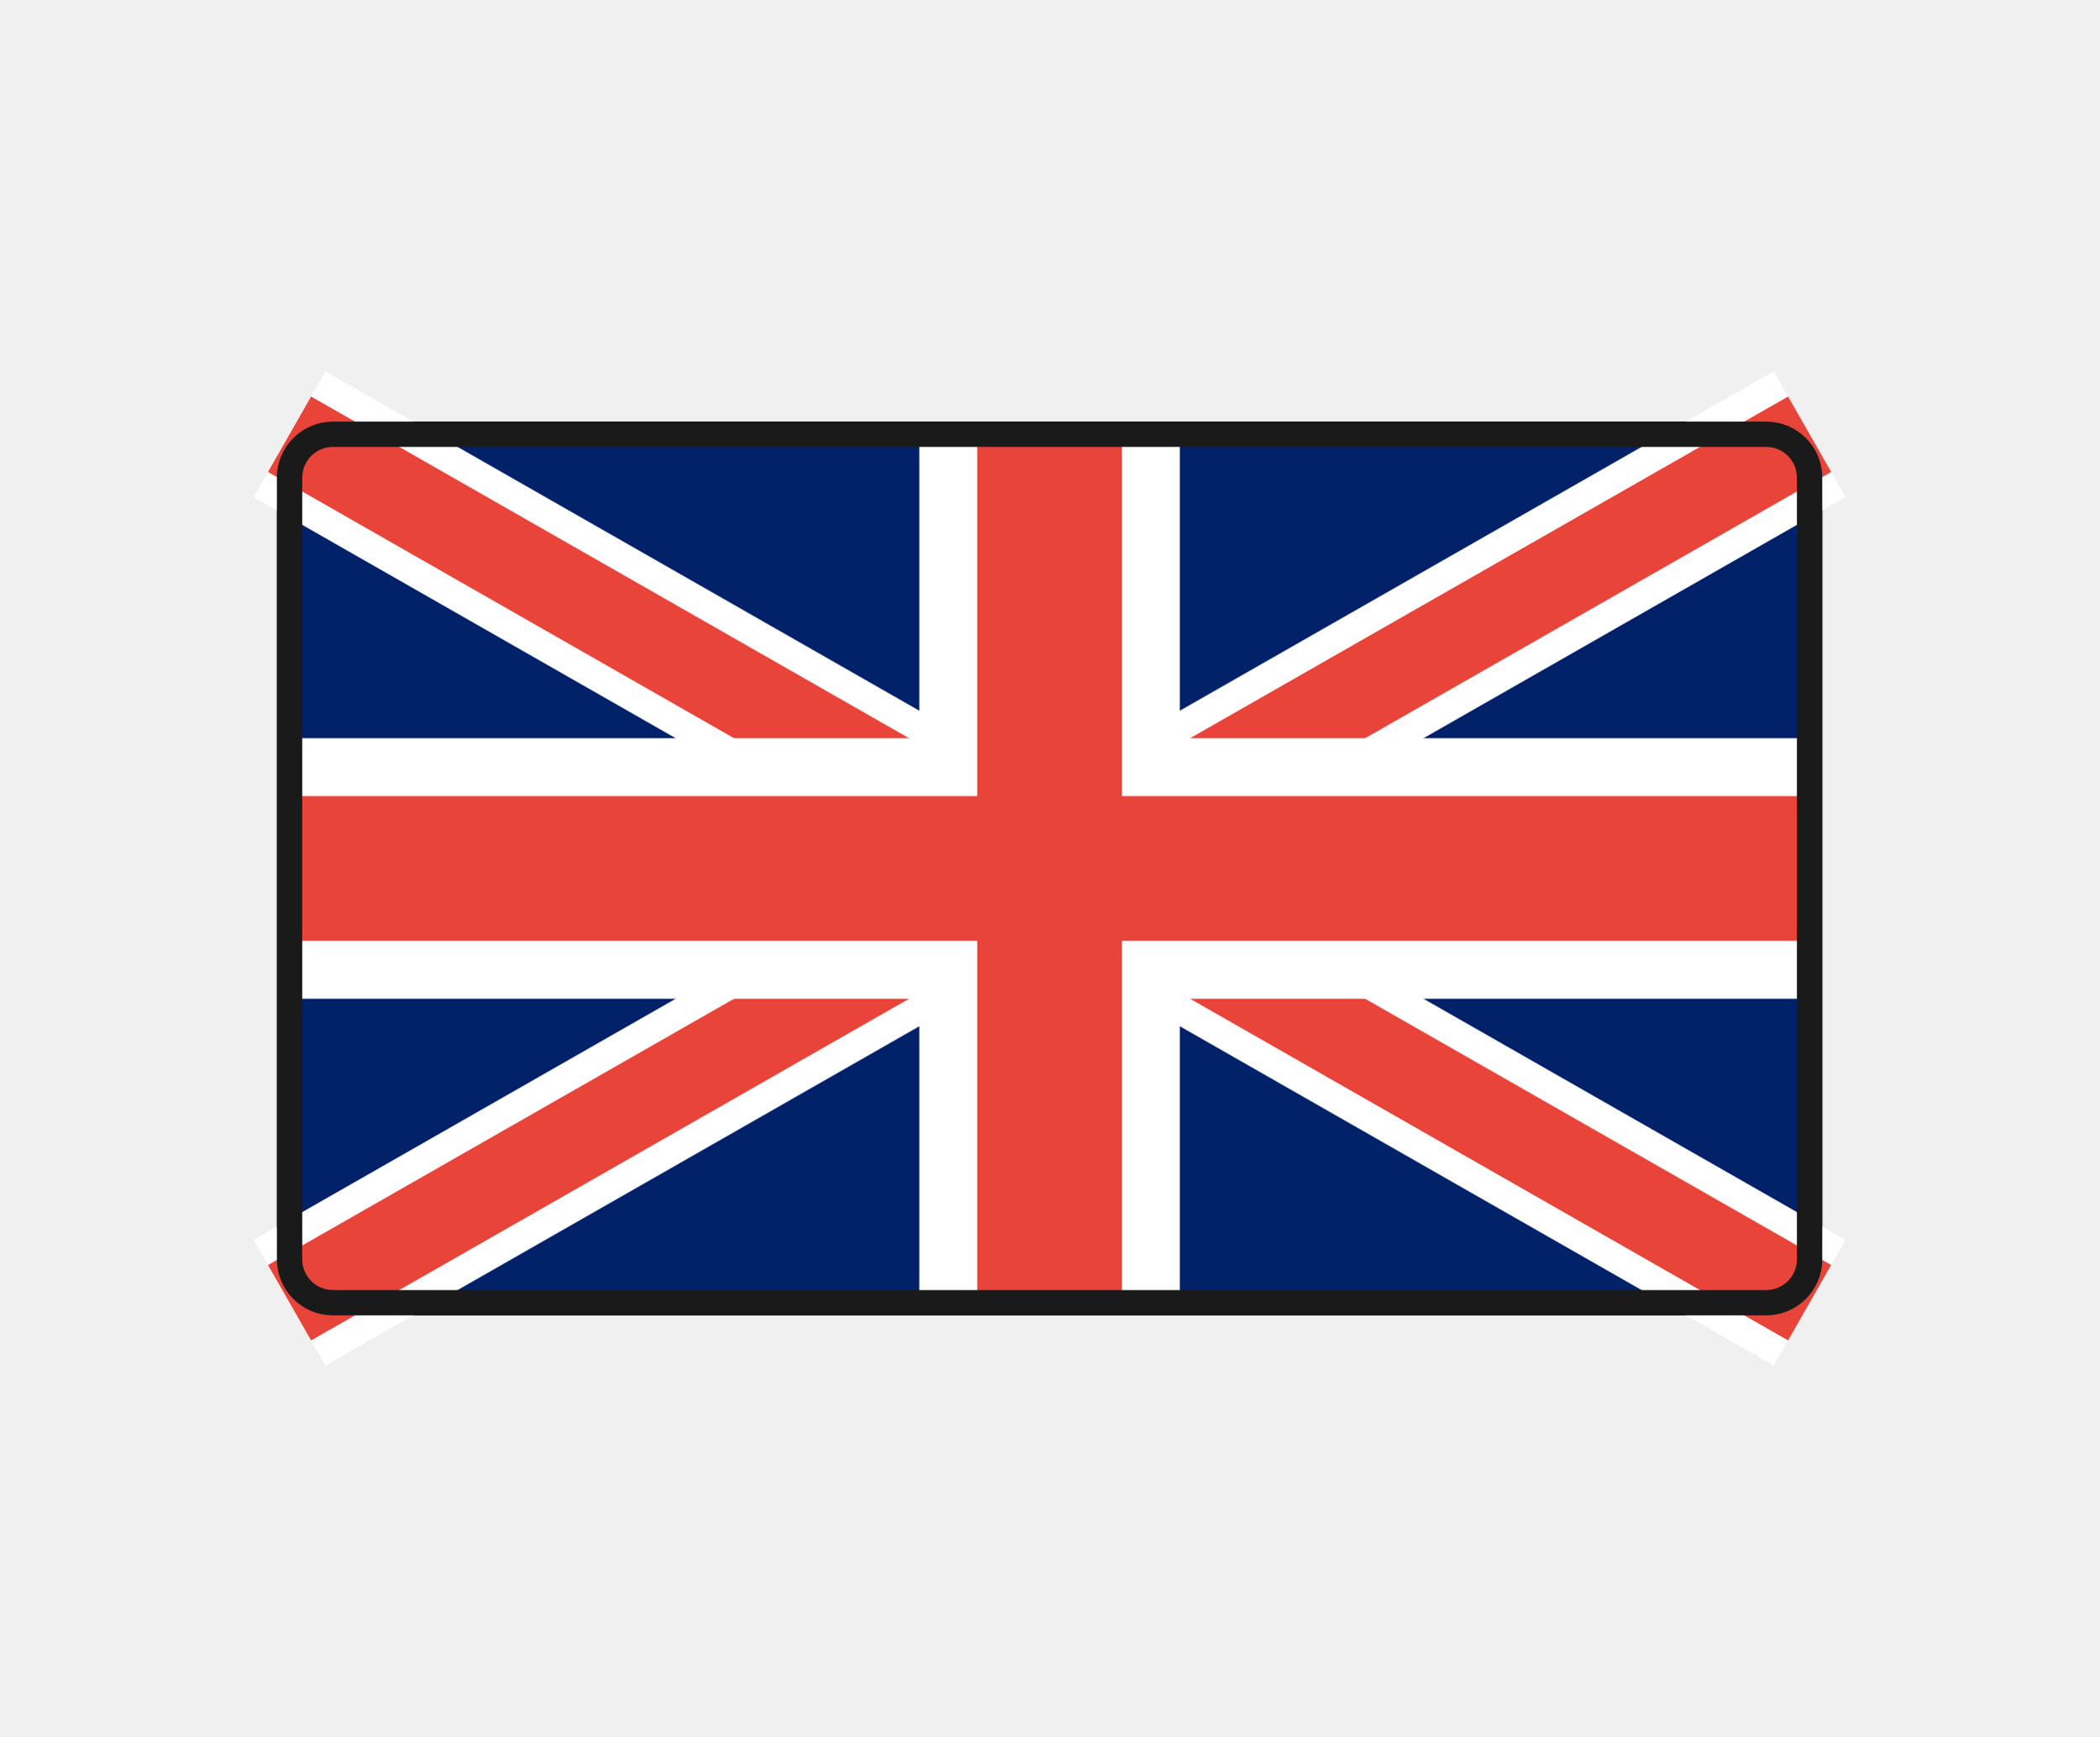
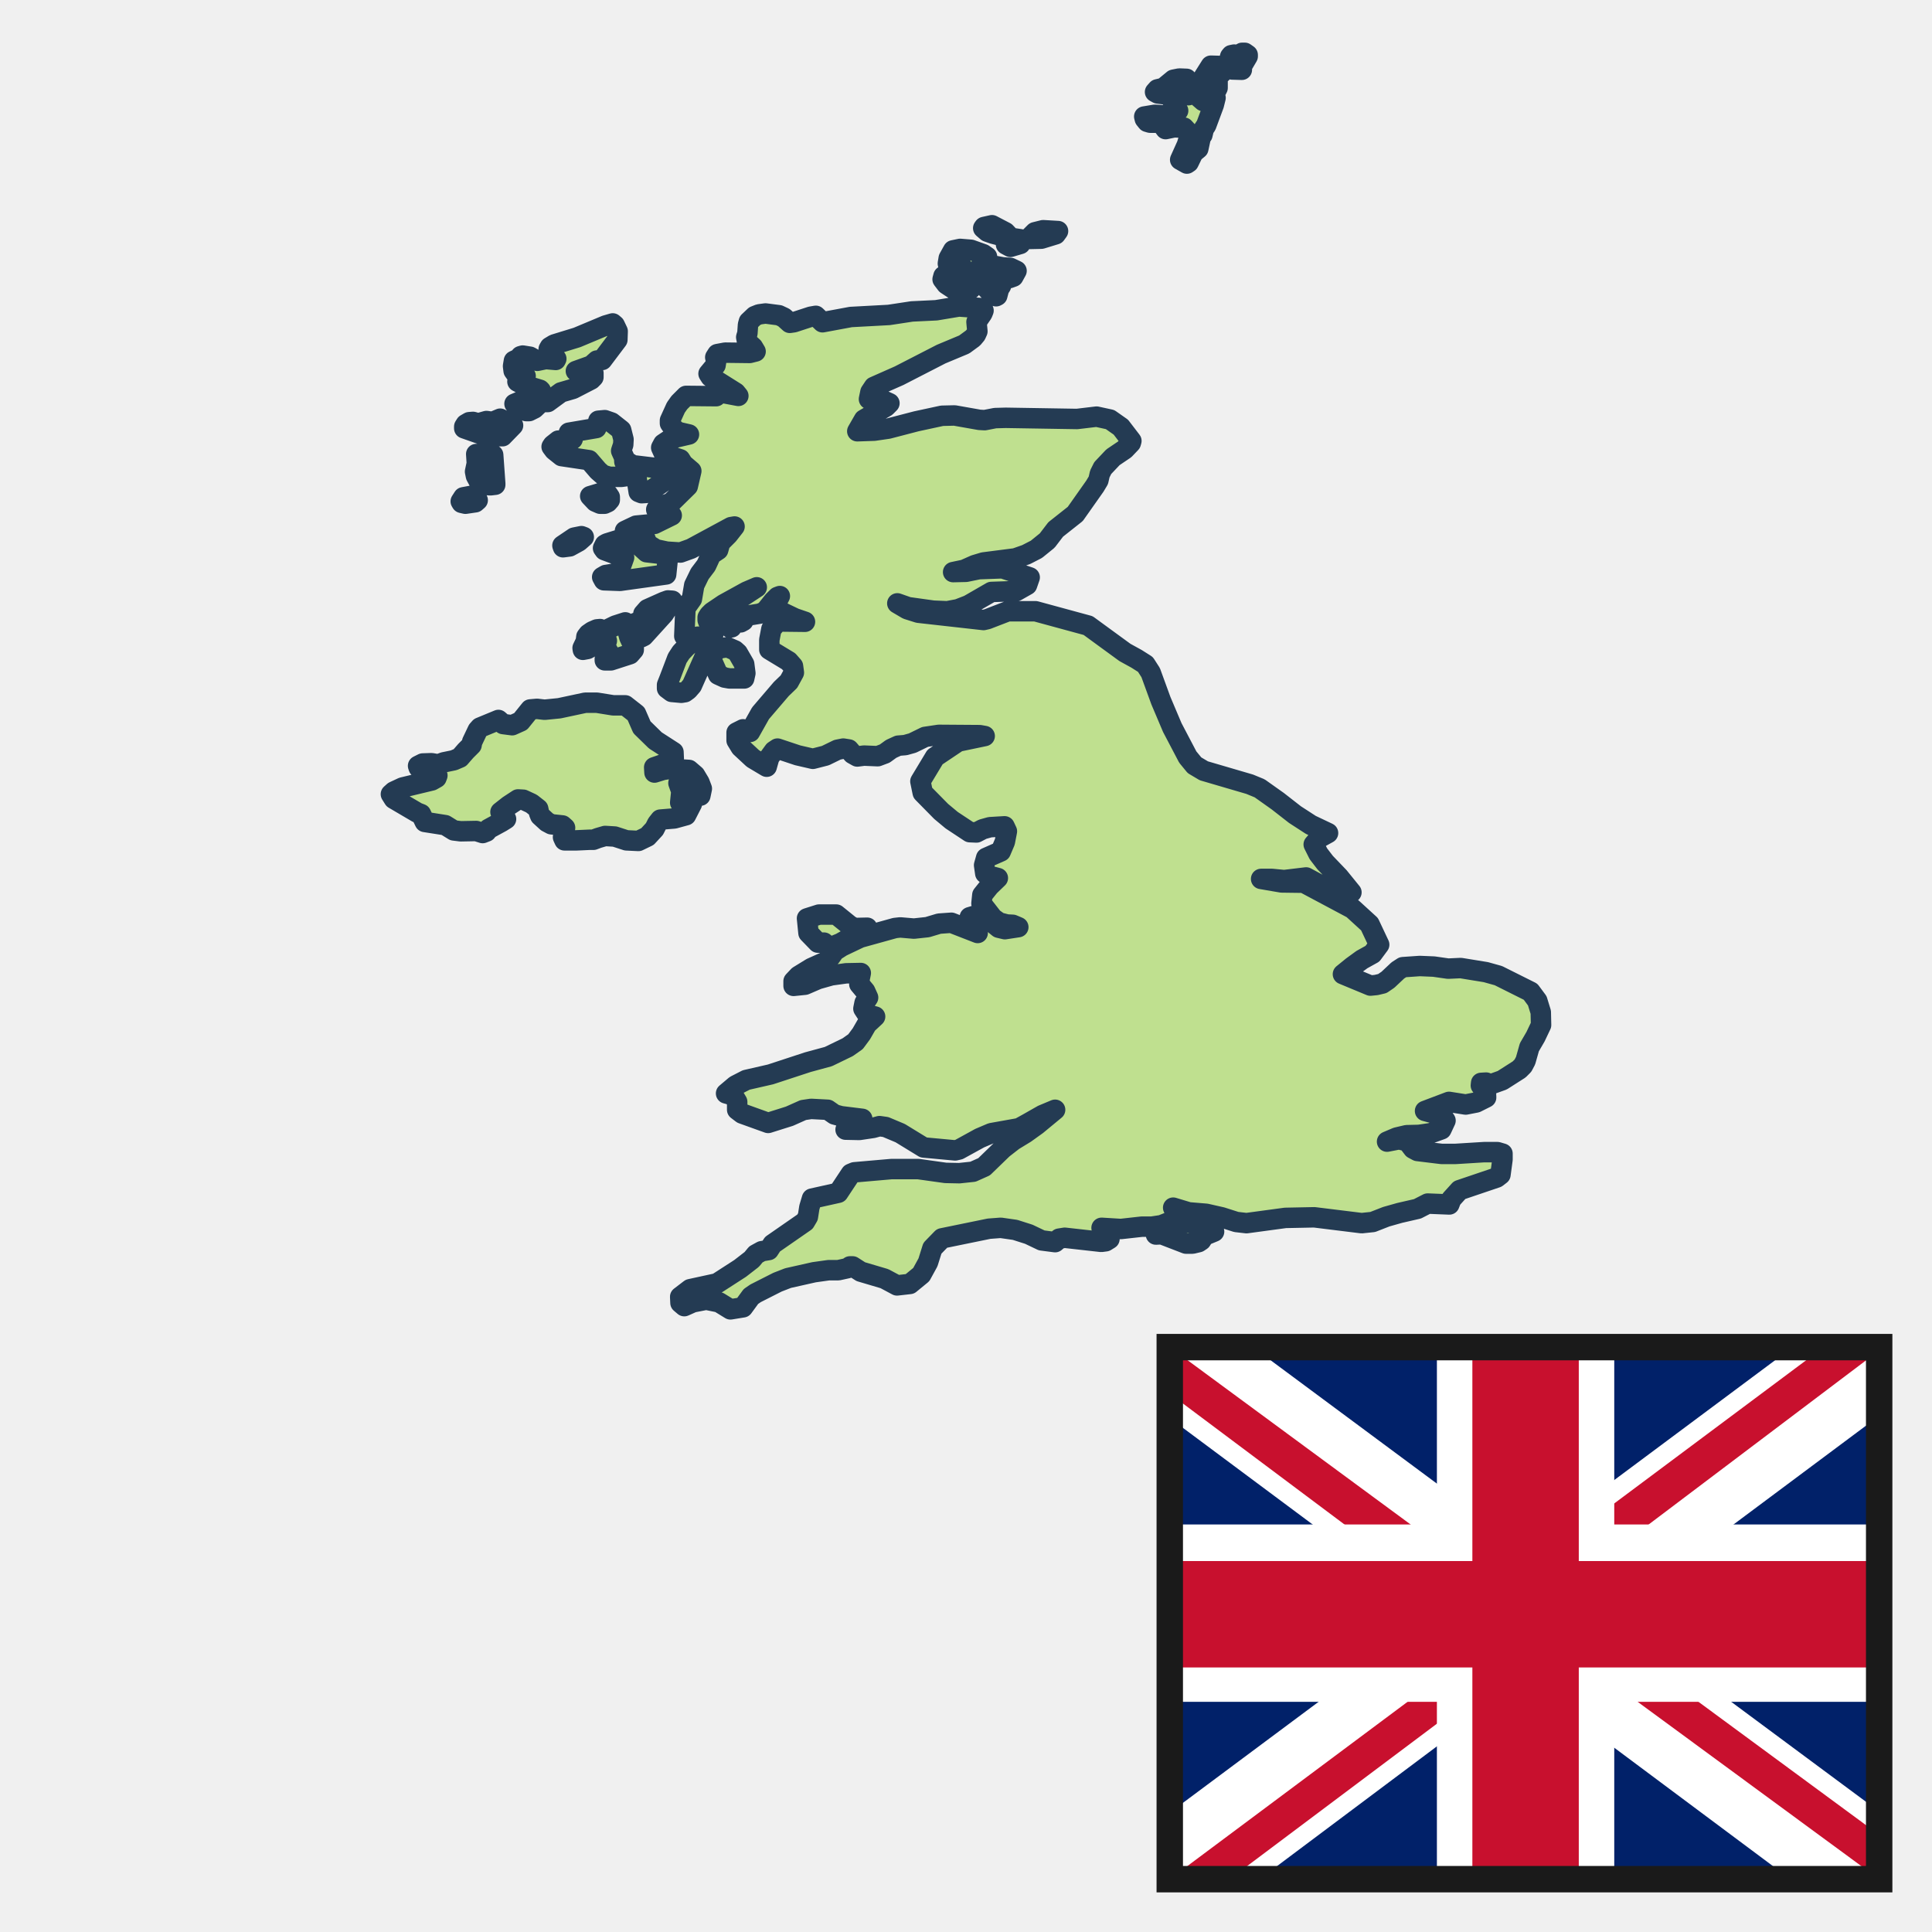
- <svg xmlns="http://www.w3.org/2000/svg" viewBox="0 0 290 240" width="290" height="240" data-copyright="© 2026 Sensory App House">
-   <rect x="40" y="60" width="210" height="120" rx="6" fill="#012169" stroke="#1a1a1a" stroke-width="3.5" />
-   <path d="M40 60 L250 180 M250 60 L40 180" stroke="#fff" stroke-width="20" />
-   <path d="M40 60 L250 180 M250 60 L40 180" stroke="#e8443a" stroke-width="12" />
-   <path d="M40 120 L250 120 M145 60 L145 180" stroke="#fff" stroke-width="36" />
-   <path d="M40 120 L250 120 M145 60 L145 180" stroke="#e8443a" stroke-width="20" />
-   <rect x="40" y="60" width="210" height="120" rx="6" fill="none" stroke="#1a1a1a" stroke-width="3.5" />
+ <svg xmlns="http://www.w3.org/2000/svg" viewBox="0 0 512 512">
+   <g transform="translate(57.75 -17.75) scale(0.7744)">
+     <path d="M 277.1 407.4 L 274.2 409.0 L 264.7 410.7 L 260.7 412.4 L 253.6 416.3 L 252.3 416.6 L 241.5 415.6 L 233.5 410.7 L 228.5 408.6 L 226.4 408.3 L 224.2 408.9 L 219.5 409.6 L 214.8 409.5 L 217.2 407.2 L 220.5 405.8 L 213.2 404.9 L 211.0 404.3 L 208.7 402.7 L 203.0 402.4 L 200.3 402.8 L 195.6 404.9 L 188.3 407.2 L 179.4 404.0 L 177.7 402.7 L 177.7 400.0 L 176.4 397.8 L 173.9 397.1 L 177.1 394.4 L 180.8 392.5 L 189.1 390.6 L 201.9 386.4 L 208.9 384.5 L 215.5 381.3 L 218.2 379.4 L 220.2 376.7 L 222.1 373.4 L 224.9 370.8 L 222.2 370.1 L 220.9 368.1 L 221.3 366.1 L 222.5 364.3 L 221.5 362.1 L 219.5 359.7 L 219.6 357.9 L 220.0 355.9 L 215.0 356.0 L 209.9 356.7 L 205.3 358.0 L 200.9 359.9 L 197.0 360.3 L 197.0 358.7 L 198.7 356.9 L 203.1 354.2 L 208.0 352.0 L 209.7 350.3 L 211.0 348.4 L 213.5 346.8 L 219.8 343.8 L 231.7 340.5 L 233.5 340.3 L 238.2 340.7 L 242.8 340.2 L 246.8 339.0 L 251.0 338.7 L 260.0 342.2 L 257.3 336.8 L 261.3 335.6 L 267.2 340.4 L 269.3 340.9 L 273.9 340.2 L 272.0 339.4 L 270.0 339.3 L 267.3 338.6 L 265.2 337.1 L 261.3 332.1 L 261.6 329.2 L 264.0 326.2 L 266.9 323.4 L 264.6 322.8 L 262.6 321.8 L 262.2 319.0 L 262.9 316.5 L 267.9 314.3 L 269.3 311.0 L 270.0 307.4 L 269.2 305.7 L 264.2 306.0 L 261.7 306.7 L 259.6 307.8 L 257.3 307.7 L 251.1 303.6 L 247.5 300.6 L 241.2 294.2 L 240.4 290.3 L 245.4 282.0 L 253.3 276.7 L 262.4 274.8 L 260.7 274.5 L 246.7 274.4 L 242.0 275.1 L 237.7 277.2 L 235.2 277.9 L 232.8 278.1 L 230.4 279.2 L 228.2 280.8 L 225.8 281.7 L 221.1 281.5 L 218.8 281.8 L 217.2 280.9 L 215.9 279.4 L 214.0 279.1 L 212.0 279.5 L 207.9 281.5 L 203.6 282.6 L 198.4 281.4 L 191.5 279.1 L 190.3 279.9 L 188.7 282.1 L 187.8 285.3 L 183.1 282.5 L 178.9 278.6 L 177.5 276.3 L 177.5 273.6 L 179.7 272.5 L 182.1 273.4 L 185.7 267.0 L 192.8 258.7 L 195.4 256.2 L 197.1 253.1 L 196.8 250.9 L 195.3 249.2 L 188.7 245.2 L 188.7 241.9 L 189.4 238.2 L 191.3 236.0 L 192.0 235.6 L 200.9 235.7 L 197.4 234.5 L 190.5 231.2 L 190.7 230.0 L 192.3 226.9 L 191.5 227.2 L 190.1 228.6 L 187.3 232.1 L 185.5 232.9 L 180.7 233.7 L 179.8 235.4 L 178.9 235.9 L 176.5 236.0 L 175.8 237.6 L 175.2 237.7 L 174.5 236.0 L 174.5 233.2 L 175.5 230.5 L 177.4 228.5 L 184.4 223.9 L 180.9 225.4 L 173.1 229.7 L 169.1 232.4 L 168.1 233.4 L 167.6 234.2 L 167.6 235.1 L 169.5 240.1 L 168.9 242.4 L 162.2 257.5 L 160.9 259.0 L 159.8 259.8 L 158.6 260.0 L 155.3 259.7 L 153.7 258.5 L 153.7 257.3 L 154.5 255.3 L 157.2 248.2 L 158.5 246.2 L 160.3 244.3 L 164.2 241.0 L 164.2 240.8 L 161.5 241.5 L 160.3 241.3 L 159.6 240.6 L 160.0 231.0 L 162.2 227.9 L 163.0 223.2 L 164.9 219.3 L 167.1 216.4 L 168.8 212.7 L 171.2 211.1 L 171.9 208.6 L 174.6 205.9 L 176.8 203.1 L 175.6 203.3 L 161.9 210.7 L 158.3 212.0 L 153.6 211.7 L 149.9 210.9 L 147.0 209.1 L 145.7 205.8 L 142.3 205.7 L 139.3 205.1 L 139.3 204.6 L 143.1 202.8 L 149.4 202.2 L 155.3 199.3 L 150.0 197.3 L 150.4 196.6 L 155.0 195.0 L 160.8 189.3 L 162.0 184.1 L 159.2 181.7 L 158.2 180.1 L 152.7 178.3 L 151.7 176.1 L 152.4 174.8 L 154.2 173.6 L 156.9 172.6 L 161.2 171.6 L 157.3 170.7 L 155.9 169.5 L 154.7 167.8 L 154.7 166.8 L 156.7 162.4 L 157.9 160.7 L 160.2 158.4 L 170.5 158.5 L 171.6 157.5 L 172.8 157.4 L 178.1 158.4 L 177.2 157.3 L 168.6 151.9 L 167.9 150.8 L 170.3 147.9 L 170.5 146.6 L 170.2 145.2 L 170.9 144.1 L 173.6 143.6 L 182.0 143.7 L 184.0 143.2 L 183.1 141.7 L 181.1 139.9 L 180.8 138.3 L 181.2 137.0 L 181.4 134.1 L 181.7 133.0 L 183.7 131.1 L 185.2 130.5 L 187.4 130.2 L 192.0 130.8 L 193.7 131.6 L 195.7 133.4 L 197.1 133.2 L 202.9 131.3 L 204.6 131.0 L 206.9 133.2 L 216.6 131.4 L 229.6 130.7 L 237.5 129.5 L 245.8 129.1 L 253.6 127.8 L 261.7 128.4 L 262.0 129.2 L 261.6 130.2 L 259.6 133.1 L 259.9 136.3 L 259.4 137.4 L 258.4 138.6 L 255.4 140.8 L 247.5 144.1 L 233.1 151.5 L 224.5 155.3 L 223.3 157.1 L 222.8 159.5 L 227.8 160.0 L 229.8 160.9 L 228.6 162.1 L 221.1 166.5 L 218.8 170.5 L 224.6 170.3 L 229.4 169.6 L 239.0 167.1 L 247.8 165.2 L 252.1 165.1 L 260.6 166.6 L 262.4 166.7 L 266.0 166.0 L 269.6 165.9 L 294.0 166.3 L 300.7 165.5 L 305.3 166.5 L 309.0 169.1 L 312.6 173.8 L 312.4 174.5 L 310.3 176.7 L 306.3 179.4 L 302.8 183.1 L 301.8 185.1 L 301.3 187.3 L 300.1 189.3 L 293.4 198.8 L 286.7 204.1 L 283.8 207.9 L 280.1 210.9 L 276.6 212.7 L 272.9 214.0 L 262.0 215.4 L 259.0 216.3 L 255.4 217.9 L 251.6 218.7 L 256.0 218.6 L 260.4 217.7 L 268.5 217.4 L 277.8 220.5 L 276.9 223.1 L 273.2 225.2 L 264.7 225.5 L 256.9 230.0 L 253.3 231.4 L 249.6 232.1 L 244.8 231.9 L 236.2 230.7 L 232.5 229.4 L 235.9 231.4 L 239.7 232.6 L 262.0 235.1 L 263.3 234.8 L 270.3 232.1 L 279.8 232.1 L 297.8 237.0 L 303.0 240.8 L 310.4 246.2 L 314.4 248.4 L 317.4 250.3 L 319.2 253.1 L 322.7 262.7 L 326.6 271.9 L 331.9 282.0 L 334.2 284.8 L 337.4 286.7 L 353.1 291.3 L 356.5 292.7 L 362.7 297.1 L 368.6 301.7 L 374.0 305.2 L 379.9 308.0 L 377.0 309.6 L 375.0 311.9 L 376.6 315.1 L 378.9 318.1 L 383.6 323.0 L 387.9 328.3 L 386.3 327.5 L 384.8 327.1 L 382.5 327.2 L 380.3 327.0 L 376.3 325.3 L 372.4 323.2 L 364.9 324.1 L 360.7 323.7 L 357.0 323.7 L 364.0 324.9 L 371.6 325.0 L 388.3 333.9 L 394.1 339.2 L 397.4 346.2 L 395.1 349.3 L 391.5 351.3 L 388.2 353.7 L 385.0 356.3 L 394.4 360.2 L 396.4 360.0 L 398.5 359.5 L 400.4 358.2 L 403.8 355.0 L 405.5 353.9 L 411.3 353.5 L 416.1 353.7 L 421.0 354.4 L 425.3 354.2 L 433.9 355.6 L 438.2 356.8 L 449.2 362.3 L 451.5 365.4 L 452.7 369.3 L 452.8 373.7 L 450.9 377.7 L 448.8 381.3 L 447.5 385.9 L 446.6 387.6 L 445.3 388.9 L 439.5 392.6 L 435.6 394.0 L 434.0 393.4 L 432.3 393.5 L 432.2 394.4 L 433.9 396.2 L 434.0 398.5 L 430.6 400.2 L 427.0 400.9 L 421.3 400.0 L 413.1 403.1 L 419.0 404.7 L 420.1 406.4 L 418.7 409.4 L 415.1 410.7 L 411.0 411.3 L 406.8 411.4 L 403.4 412.2 L 400.1 413.6 L 404.2 412.8 L 407.1 413.5 L 409.0 416.0 L 410.5 416.8 L 418.7 417.8 L 423.6 417.8 L 433.3 417.2 L 437.9 417.2 L 439.6 417.7 L 439.6 419.7 L 438.9 424.9 L 437.6 425.9 L 424.9 430.2 L 422.1 433.3 L 421.4 435.1 L 414.0 434.8 L 410.5 436.6 L 404.4 438.0 L 399.8 439.3 L 395.2 441.1 L 391.4 441.5 L 375.2 439.5 L 365.3 439.7 L 352.0 441.5 L 348.5 441.1 L 343.5 439.5 L 338.2 438.3 L 332.2 437.8 L 326.9 436.2 L 330.2 439.3 L 322.9 442.2 L 319.6 442.7 L 316.2 442.7 L 309.0 443.5 L 302.4 443.1 L 303.4 445.1 L 305.1 446.9 L 303.8 447.7 L 302.3 447.9 L 289.8 446.5 L 287.9 446.8 L 286.5 448.0 L 281.9 447.4 L 277.5 445.3 L 272.8 443.8 L 267.9 443.1 L 263.9 443.4 L 247.8 446.7 L 244.5 450.1 L 243.0 454.9 L 240.7 459.1 L 236.8 462.3 L 232.4 462.8 L 228.1 460.5 L 220.0 458.1 L 217.2 456.3 L 216.3 456.3 L 215.5 456.9 L 212.3 457.6 L 209.0 457.6 L 204.0 458.3 L 195.1 460.3 L 191.5 461.7 L 184.0 465.5 L 182.4 466.6 L 179.7 470.3 L 175.4 471.0 L 171.5 468.6 L 167.1 467.7 L 162.5 468.6 L 159.6 469.9 L 158.3 468.8 L 158.2 466.7 L 161.6 464.1 L 170.8 462.1 L 178.7 457.0 L 182.7 453.9 L 184.1 452.2 L 186.1 451.1 L 188.5 450.7 L 189.8 448.7 L 200.9 441.0 L 201.9 439.3 L 202.4 436.1 L 203.3 433.1 L 212.3 431.1 L 216.6 424.6 L 217.8 424.1 L 230.4 423.0 L 239.7 423.0 L 249.0 424.3 L 253.7 424.4 L 258.4 423.9 L 262.2 422.2 L 268.6 416.0 L 272.2 413.2 L 276.3 410.7 L 280.2 407.9 L 286.5 402.7 L 282.2 404.5 L 277.1 407.4 Z M 135.8 309.2 L 132.5 309.0 L 130.1 309.7 L 128.5 310.3 L 127.1 310.3 L 122.8 310.5 L 118.6 310.5 L 118.1 309.4 L 118.8 306.2 L 117.9 305.4 L 114.1 305.0 L 112.6 304.2 L 110.3 302.1 L 109.9 301.1 L 109.6 299.7 L 107.3 297.9 L 104.5 296.6 L 102.7 296.5 L 99.5 298.6 L 96.7 300.8 L 97.7 301.8 L 98.6 303.2 L 97.0 304.2 L 92.6 306.6 L 91.9 307.5 L 90.6 308.0 L 88.4 307.3 L 83.1 307.4 L 80.7 307.1 L 77.8 305.3 L 70.8 304.2 L 69.5 301.5 L 68.2 301.0 L 60.2 296.3 L 59.2 294.7 L 60.2 293.8 L 63.2 292.4 L 73.2 290.0 L 74.8 289.1 L 75.1 288.3 L 72.1 287.3 L 69.5 286.3 L 68.7 285.6 L 68.5 285.0 L 70.1 284.2 L 73.1 284.1 L 75.4 284.5 L 77.3 283.8 L 80.7 283.1 L 82.8 282.2 L 84.8 279.9 L 86.8 277.9 L 87.0 276.8 L 88.9 272.8 L 89.7 271.9 L 96.0 269.3 L 97.6 270.7 L 100.7 271.1 L 103.6 269.8 L 106.9 265.7 L 109.2 265.5 L 111.8 265.8 L 116.8 265.3 L 125.7 263.4 L 129.7 263.4 L 135.3 264.3 L 139.4 264.3 L 143.1 267.2 L 145.1 271.8 L 149.7 276.3 L 155.9 280.3 L 156.0 282.6 L 153.9 283.9 L 149.3 285.5 L 149.4 287.3 L 152.3 286.4 L 154.9 286.0 L 161.2 286.4 L 163.3 288.2 L 164.8 290.7 L 165.6 292.8 L 165.1 295.2 L 163.5 294.4 L 161.8 292.4 L 159.9 291.4 L 157.6 290.9 L 158.6 293.7 L 158.2 297.6 L 159.2 298.0 L 162.2 298.0 L 160.2 301.9 L 156.2 303.0 L 151.4 303.4 L 150.3 304.8 L 149.4 306.6 L 147.0 309.2 L 143.9 310.7 L 139.8 310.5 L 135.8 309.2 Z M 136.7 139.2 L 131.5 146.1 L 129.7 146.3 L 127.8 148.0 L 122.5 149.9 L 127.2 149.9 L 128.5 150.6 L 128.5 152.0 L 127.7 152.8 L 121.5 156.0 L 117.4 157.2 L 112.9 160.5 L 110.6 160.5 L 108.3 162.7 L 106.5 163.6 L 105.5 163.6 L 104.2 163.1 L 101.5 161.1 L 106.5 159.0 L 107.0 157.9 L 110.5 156.6 L 110.2 156.3 L 104.6 154.6 L 102.5 153.5 L 102.7 152.9 L 105.3 151.6 L 104.0 151.5 L 103.2 150.8 L 101.7 150.5 L 101.2 149.8 L 101.0 148.2 L 101.3 146.4 L 103.0 145.6 L 103.6 144.8 L 104.3 144.6 L 106.8 145.0 L 109.3 146.4 L 112.2 145.8 L 115.6 146.1 L 115.8 145.7 L 113.2 142.4 L 113.6 141.7 L 115.1 140.8 L 122.9 138.4 L 132.7 134.3 L 135.1 133.6 L 135.8 134.2 L 136.8 136.3 L 136.7 139.2 Z M 138.8 173.3 L 138.7 175.1 L 138.0 177.2 L 139.0 179.4 L 139.1 180.9 L 140.8 181.4 L 141.8 182.1 L 149.3 183.0 L 156.3 182.7 L 157.6 183.4 L 157.7 184.4 L 156.6 185.5 L 152.7 187.6 L 148.0 190.9 L 146.6 191.6 L 145.0 191.7 L 144.0 191.3 L 143.1 185.4 L 138.1 186.1 L 134.0 186.1 L 131.7 185.4 L 130.1 184.0 L 127.0 180.4 L 117.6 179.0 L 115.1 177.0 L 114.2 175.8 L 114.6 175.2 L 116.5 173.7 L 118.9 174.2 L 120.5 173.9 L 121.4 173.2 L 121.4 172.7 L 120.1 171.4 L 120.1 171.0 L 129.5 169.4 L 130.2 166.9 L 132.4 166.7 L 134.7 167.5 L 138.0 170.1 L 138.8 173.3 Z M 331.2 52.7 L 332.1 55.5 L 334.1 54.8 L 337.2 57.5 L 338.8 57.5 L 341.4 56.4 L 340.8 58.8 L 338.2 65.8 L 337.4 67.0 L 336.9 69.1 L 336.4 69.6 L 335.5 73.8 L 333.8 75.2 L 332.2 78.5 L 331.6 78.9 L 329.3 77.6 L 331.6 72.5 L 332.5 69.5 L 331.9 68.0 L 330.6 66.6 L 327.2 66.5 L 324.3 67.1 L 323.7 66.3 L 323.6 65.2 L 322.9 64.9 L 319.0 64.9 L 318.0 64.6 L 317.2 63.6 L 317.0 62.8 L 320.6 62.2 L 323.7 62.4 L 328.6 60.8 L 325.6 55.4 L 321.6 54.9 L 320.7 54.4 L 321.5 53.5 L 323.6 53.0 L 327.0 50.2 L 329.0 49.8 L 331.5 49.9 L 331.2 52.7 Z M 153.4 219.5 L 137.6 221.7 L 132.1 221.5 L 131.5 220.4 L 132.7 219.7 L 137.1 219.0 L 139.0 213.7 L 132.3 211.2 L 131.8 210.5 L 132.4 209.3 L 133.1 208.9 L 137.3 207.6 L 139.0 207.3 L 140.4 207.5 L 143.4 208.9 L 146.7 211.9 L 151.0 212.4 L 154.0 213.7 L 153.4 219.5 Z M 216.3 339.7 L 217.9 340.5 L 222.2 340.4 L 220.8 342.0 L 216.2 343.9 L 213.0 345.7 L 209.3 347.2 L 207.4 345.5 L 205.3 345.5 L 202.1 342.2 L 201.6 337.2 L 205.7 335.9 L 211.6 335.9 L 216.3 339.7 Z M 139.4 235.9 L 140.8 241.0 L 142.3 244.2 L 142.3 245.3 L 141.0 246.8 L 134.5 248.9 L 132.4 248.9 L 132.4 248.4 L 133.8 246.3 L 132.5 244.0 L 133.1 242.2 L 132.5 241.9 L 131.2 242.2 L 126.5 245.0 L 124.9 245.3 L 124.8 244.7 L 125.9 242.4 L 126.1 240.8 L 126.8 239.9 L 128.1 239.0 L 129.7 238.3 L 130.8 238.2 L 132.1 238.9 L 136.0 237.0 L 139.4 235.9 Z M 261.6 112.7 L 261.2 113.6 L 264.2 113.6 L 268.5 114.4 L 271.2 114.6 L 273.3 115.6 L 272.2 117.6 L 270.8 118.1 L 269.3 118.2 L 264.2 116.2 L 257.3 117.1 L 255.9 116.8 L 255.0 116.3 L 254.7 115.6 L 254.7 114.2 L 254.3 113.8 L 251.8 115.1 L 250.7 115.0 L 250.1 114.4 L 249.8 113.1 L 250.1 111.3 L 251.6 108.6 L 254.0 108.1 L 257.7 108.4 L 261.9 109.9 L 263.2 110.8 L 263.2 111.5 L 261.6 112.7 Z M 180.1 255.1 L 175.1 255.1 L 173.4 254.8 L 171.2 253.8 L 168.8 248.4 L 169.6 246.4 L 170.6 245.5 L 171.6 244.8 L 174.4 244.4 L 176.9 245.5 L 177.9 246.4 L 180.1 250.2 L 180.5 253.3 L 180.1 255.1 Z M 340.9 444.4 L 337.5 445.8 L 336.5 447.4 L 335.6 448.0 L 333.5 448.5 L 331.3 448.5 L 323.0 445.3 L 321.0 445.4 L 322.9 443.9 L 328.2 442.7 L 331.1 441.1 L 337.8 442.7 L 340.9 444.4 Z M 145.7 240.6 L 144.9 241.0 L 142.9 240.9 L 142.1 240.2 L 141.7 239.3 L 141.7 237.5 L 142.9 236.1 L 148.0 234.2 L 145.7 233.5 L 145.6 233.0 L 147.0 231.4 L 152.6 228.9 L 154.0 228.4 L 155.5 228.5 L 152.6 233.0 L 145.7 240.6 Z M 96.6 166.2 L 101.0 168.5 L 97.4 172.2 L 92.0 172.2 L 84.3 169.5 L 84.3 168.9 L 84.8 168.1 L 86.0 167.4 L 87.3 167.3 L 89.1 167.8 L 91.9 167.0 L 94.0 167.3 L 96.6 166.2 Z M 94.9 188.8 L 93.2 189.0 L 91.0 188.8 L 89.6 188.2 L 88.3 185.8 L 88.0 184.3 L 88.6 181.5 L 88.4 178.3 L 93.0 178.1 L 94.2 178.6 L 94.9 188.4 L 94.9 188.8 Z M 341.8 53.6 L 340.8 54.1 L 336.9 50.0 L 339.8 45.4 L 343.2 45.5 L 343.8 46.8 L 343.5 47.9 L 341.7 48.0 L 341.5 48.4 L 342.1 50.5 L 342.1 53.0 L 341.8 53.6 Z M 274.6 106.4 L 271.2 107.4 L 269.7 106.6 L 269.5 104.0 L 265.3 102.9 L 263.3 102.2 L 261.9 101.0 L 262.2 100.6 L 264.9 100.0 L 269.5 102.4 L 271.3 104.3 L 274.6 104.8 L 275.0 105.1 L 274.6 106.4 Z M 257.3 122.0 L 255.0 122.5 L 252.8 122.5 L 249.3 120.2 L 248.0 118.5 L 248.3 117.4 L 249.7 117.1 L 253.1 117.6 L 254.9 119.6 L 255.0 120.8 L 255.4 121.3 L 257.6 121.8 L 257.3 122.0 Z M 352.4 41.7 L 352.4 42.2 L 350.4 45.6 L 350.4 46.8 L 347.1 46.7 L 346.5 46.3 L 345.9 44.4 L 346.4 42.3 L 346.8 41.8 L 347.8 41.6 L 348.8 42.0 L 350.5 41.0 L 351.4 41.0 L 352.4 41.7 Z M 281.8 104.6 L 277.3 104.7 L 279.6 102.4 L 282.4 101.7 L 287.5 102.0 L 286.7 103.1 L 281.8 104.6 Z M 133.4 194.8 L 132.3 195.3 L 130.8 195.3 L 129.2 194.6 L 127.4 192.7 L 131.7 191.4 L 133.5 192.1 L 134.1 193.0 L 134.1 194.0 L 133.4 194.8 Z M 266.7 124.1 L 266.3 124.3 L 264.9 123.5 L 262.4 120.9 L 266.3 120.4 L 268.0 120.7 L 267.3 121.8 L 266.7 124.1 Z M 120.4 209.9 L 118.1 210.2 L 117.9 209.6 L 121.9 206.9 L 124.4 206.4 L 125.2 206.7 L 123.5 208.2 L 120.4 209.9 Z M 88.1 194.8 L 84.7 195.3 L 83.4 195.0 L 83.1 194.5 L 84.0 193.1 L 86.7 192.6 L 88.6 193.4 L 88.9 194.1 L 88.1 194.8 Z" fill="#bfe08f" stroke="#243b53" stroke-width="7" stroke-linejoin="round" fill-rule="evenodd" />
+   </g>
+   <rect x="310" y="357" width="188" height="141" fill="#ffffff" />
+   <g transform="translate(310 357) scale(0.29375)">
+     <path fill="#012169" d="M0 0h640v480H0z" />
+     <path fill="#FFF" d="m75 0 244 181L562 0h78v62L400 241l240 178v61h-80L320 301 81 480H0v-60l239-178L0 64V0z" />
+     <path fill="#C8102E" d="m424 281 216 159v40L369 281zm-184 20 6 35L54 480H0zM640 0v3L391 191l2-44L590 0zM0 0l239 176h-60L0 42z" />
+     <path fill="#FFF" d="M241 0v480h160V0zM0 160v160h640V160z" />
+     <path fill="#C8102E" d="M0 193v96h640v-96zM273 0v480h96V0z" />
+     <rect x="1" y="1" width="638" height="478" fill="none" stroke="#000000" stroke-width="2" />
+   </g>
+   <rect x="310" y="357" width="188" height="141" fill="none" stroke="#1a1a1a" stroke-width="7" />
</svg>
